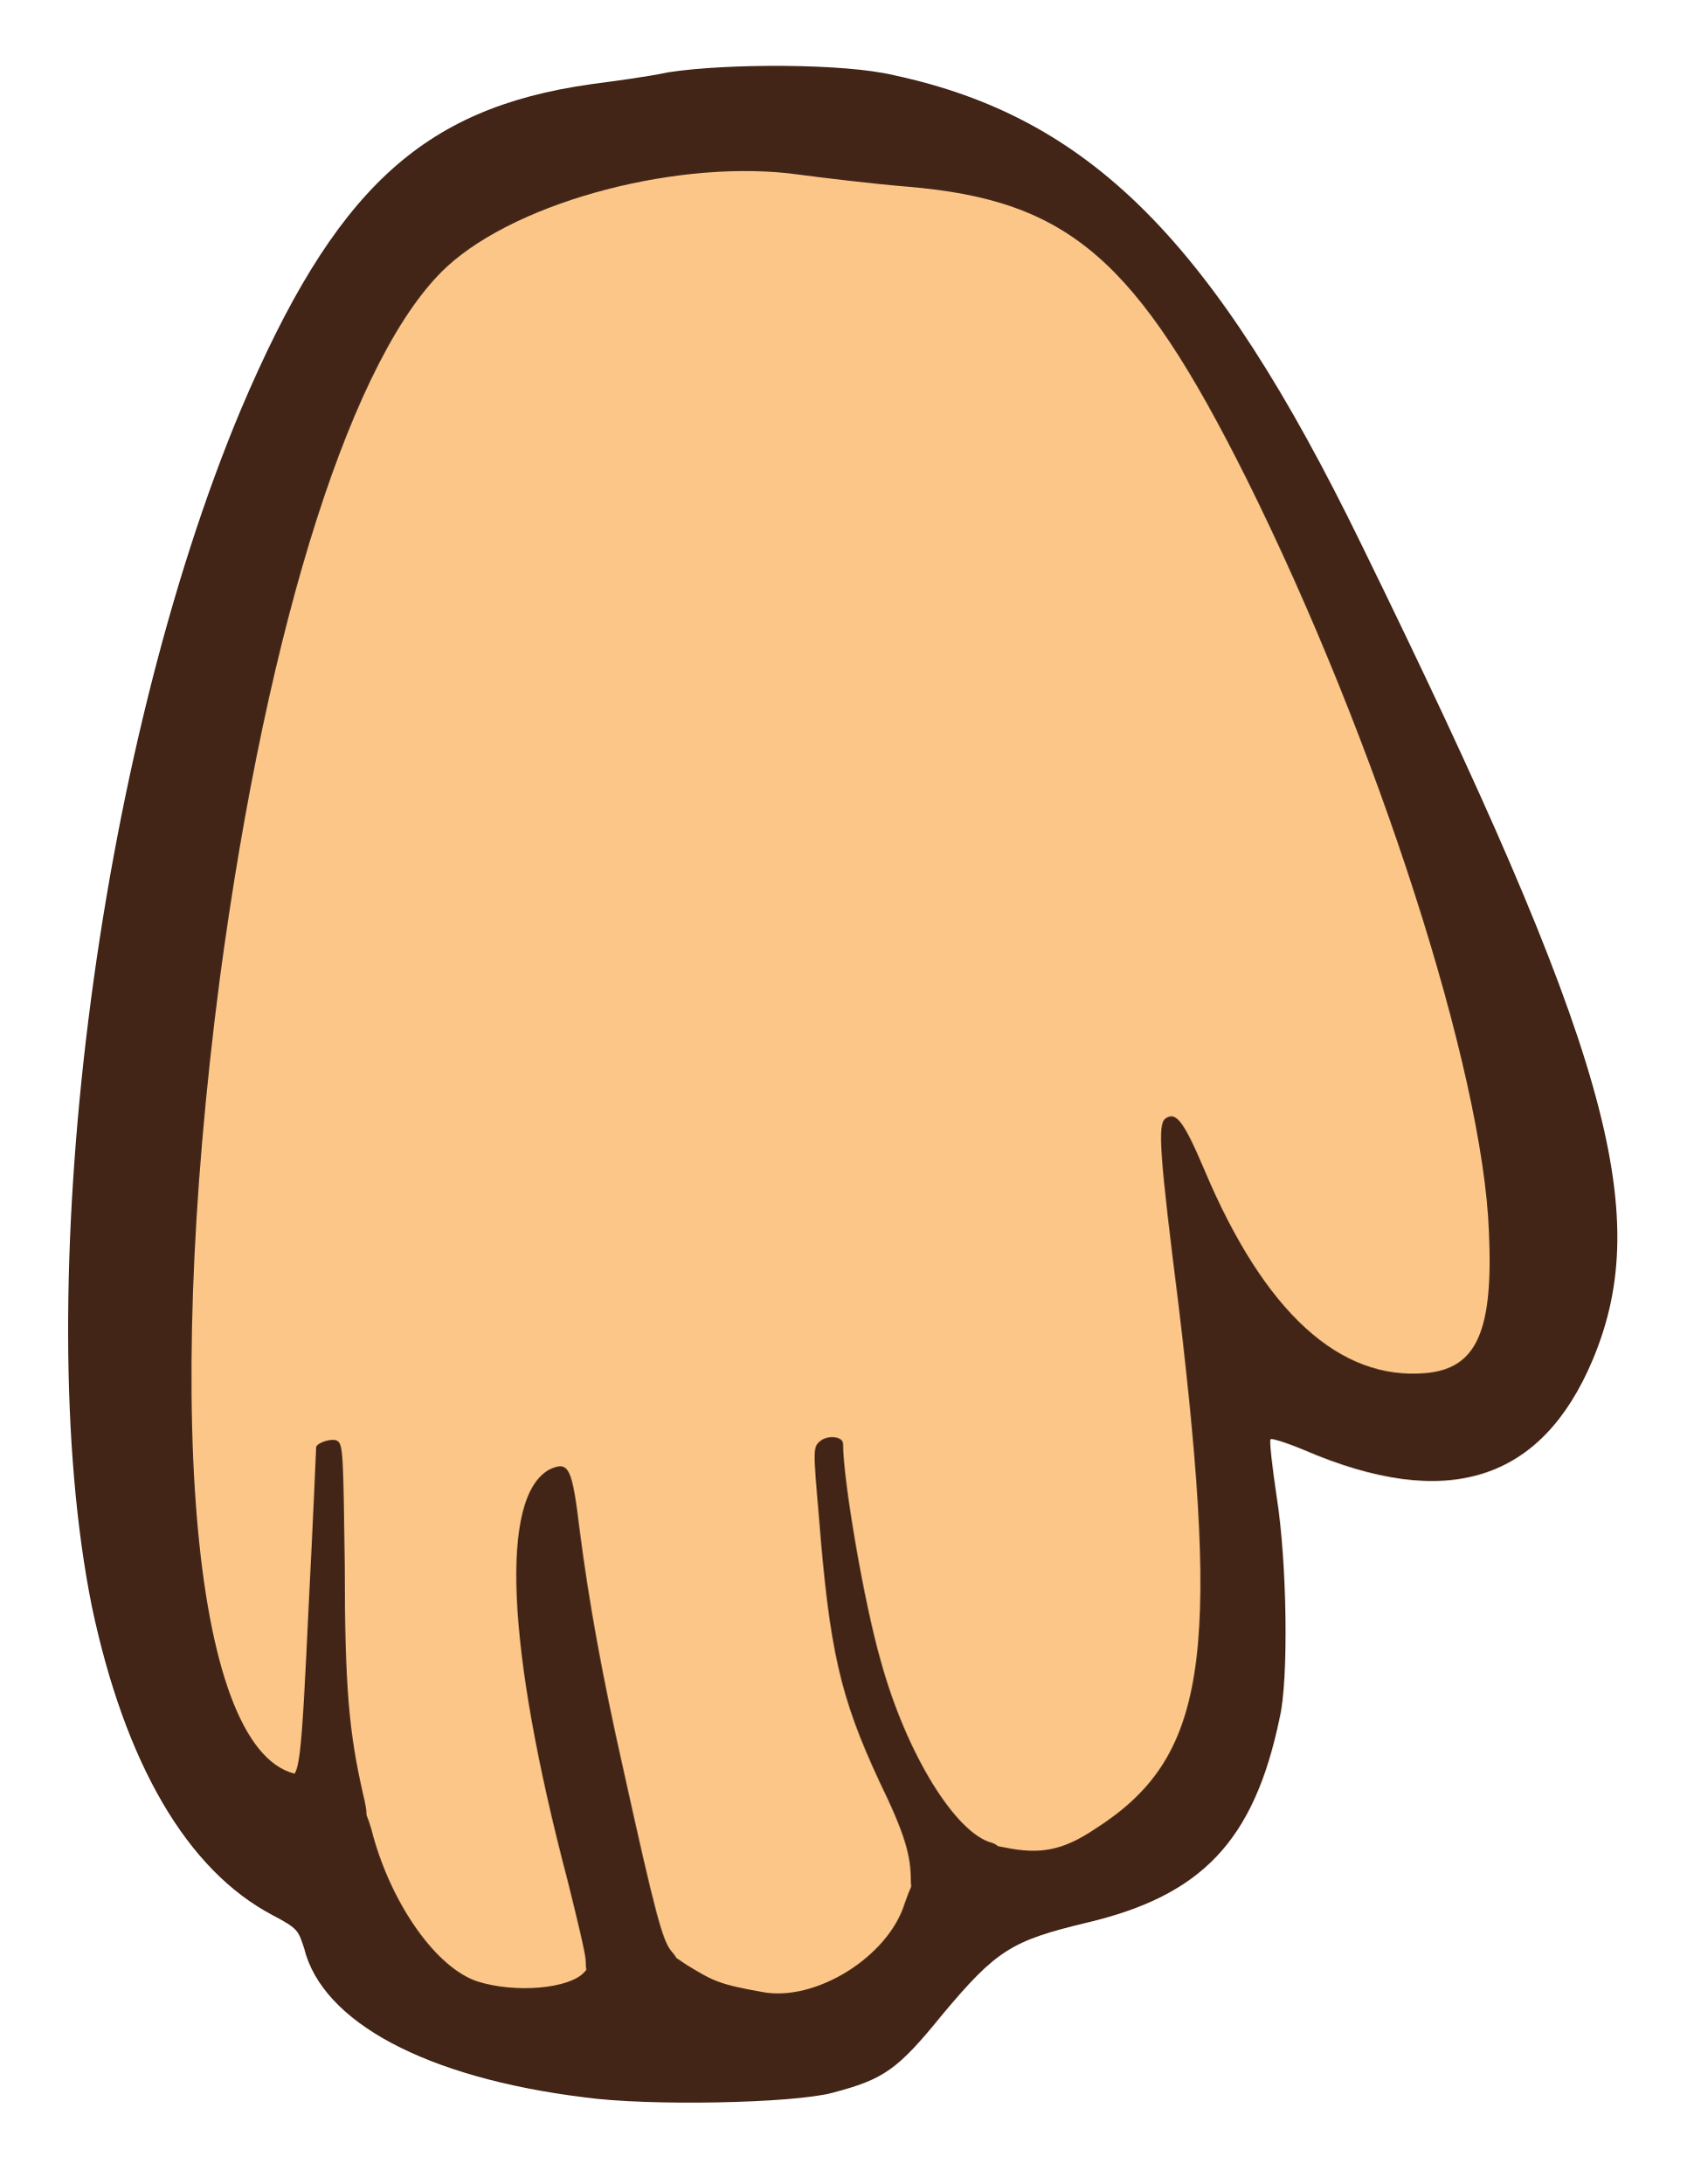
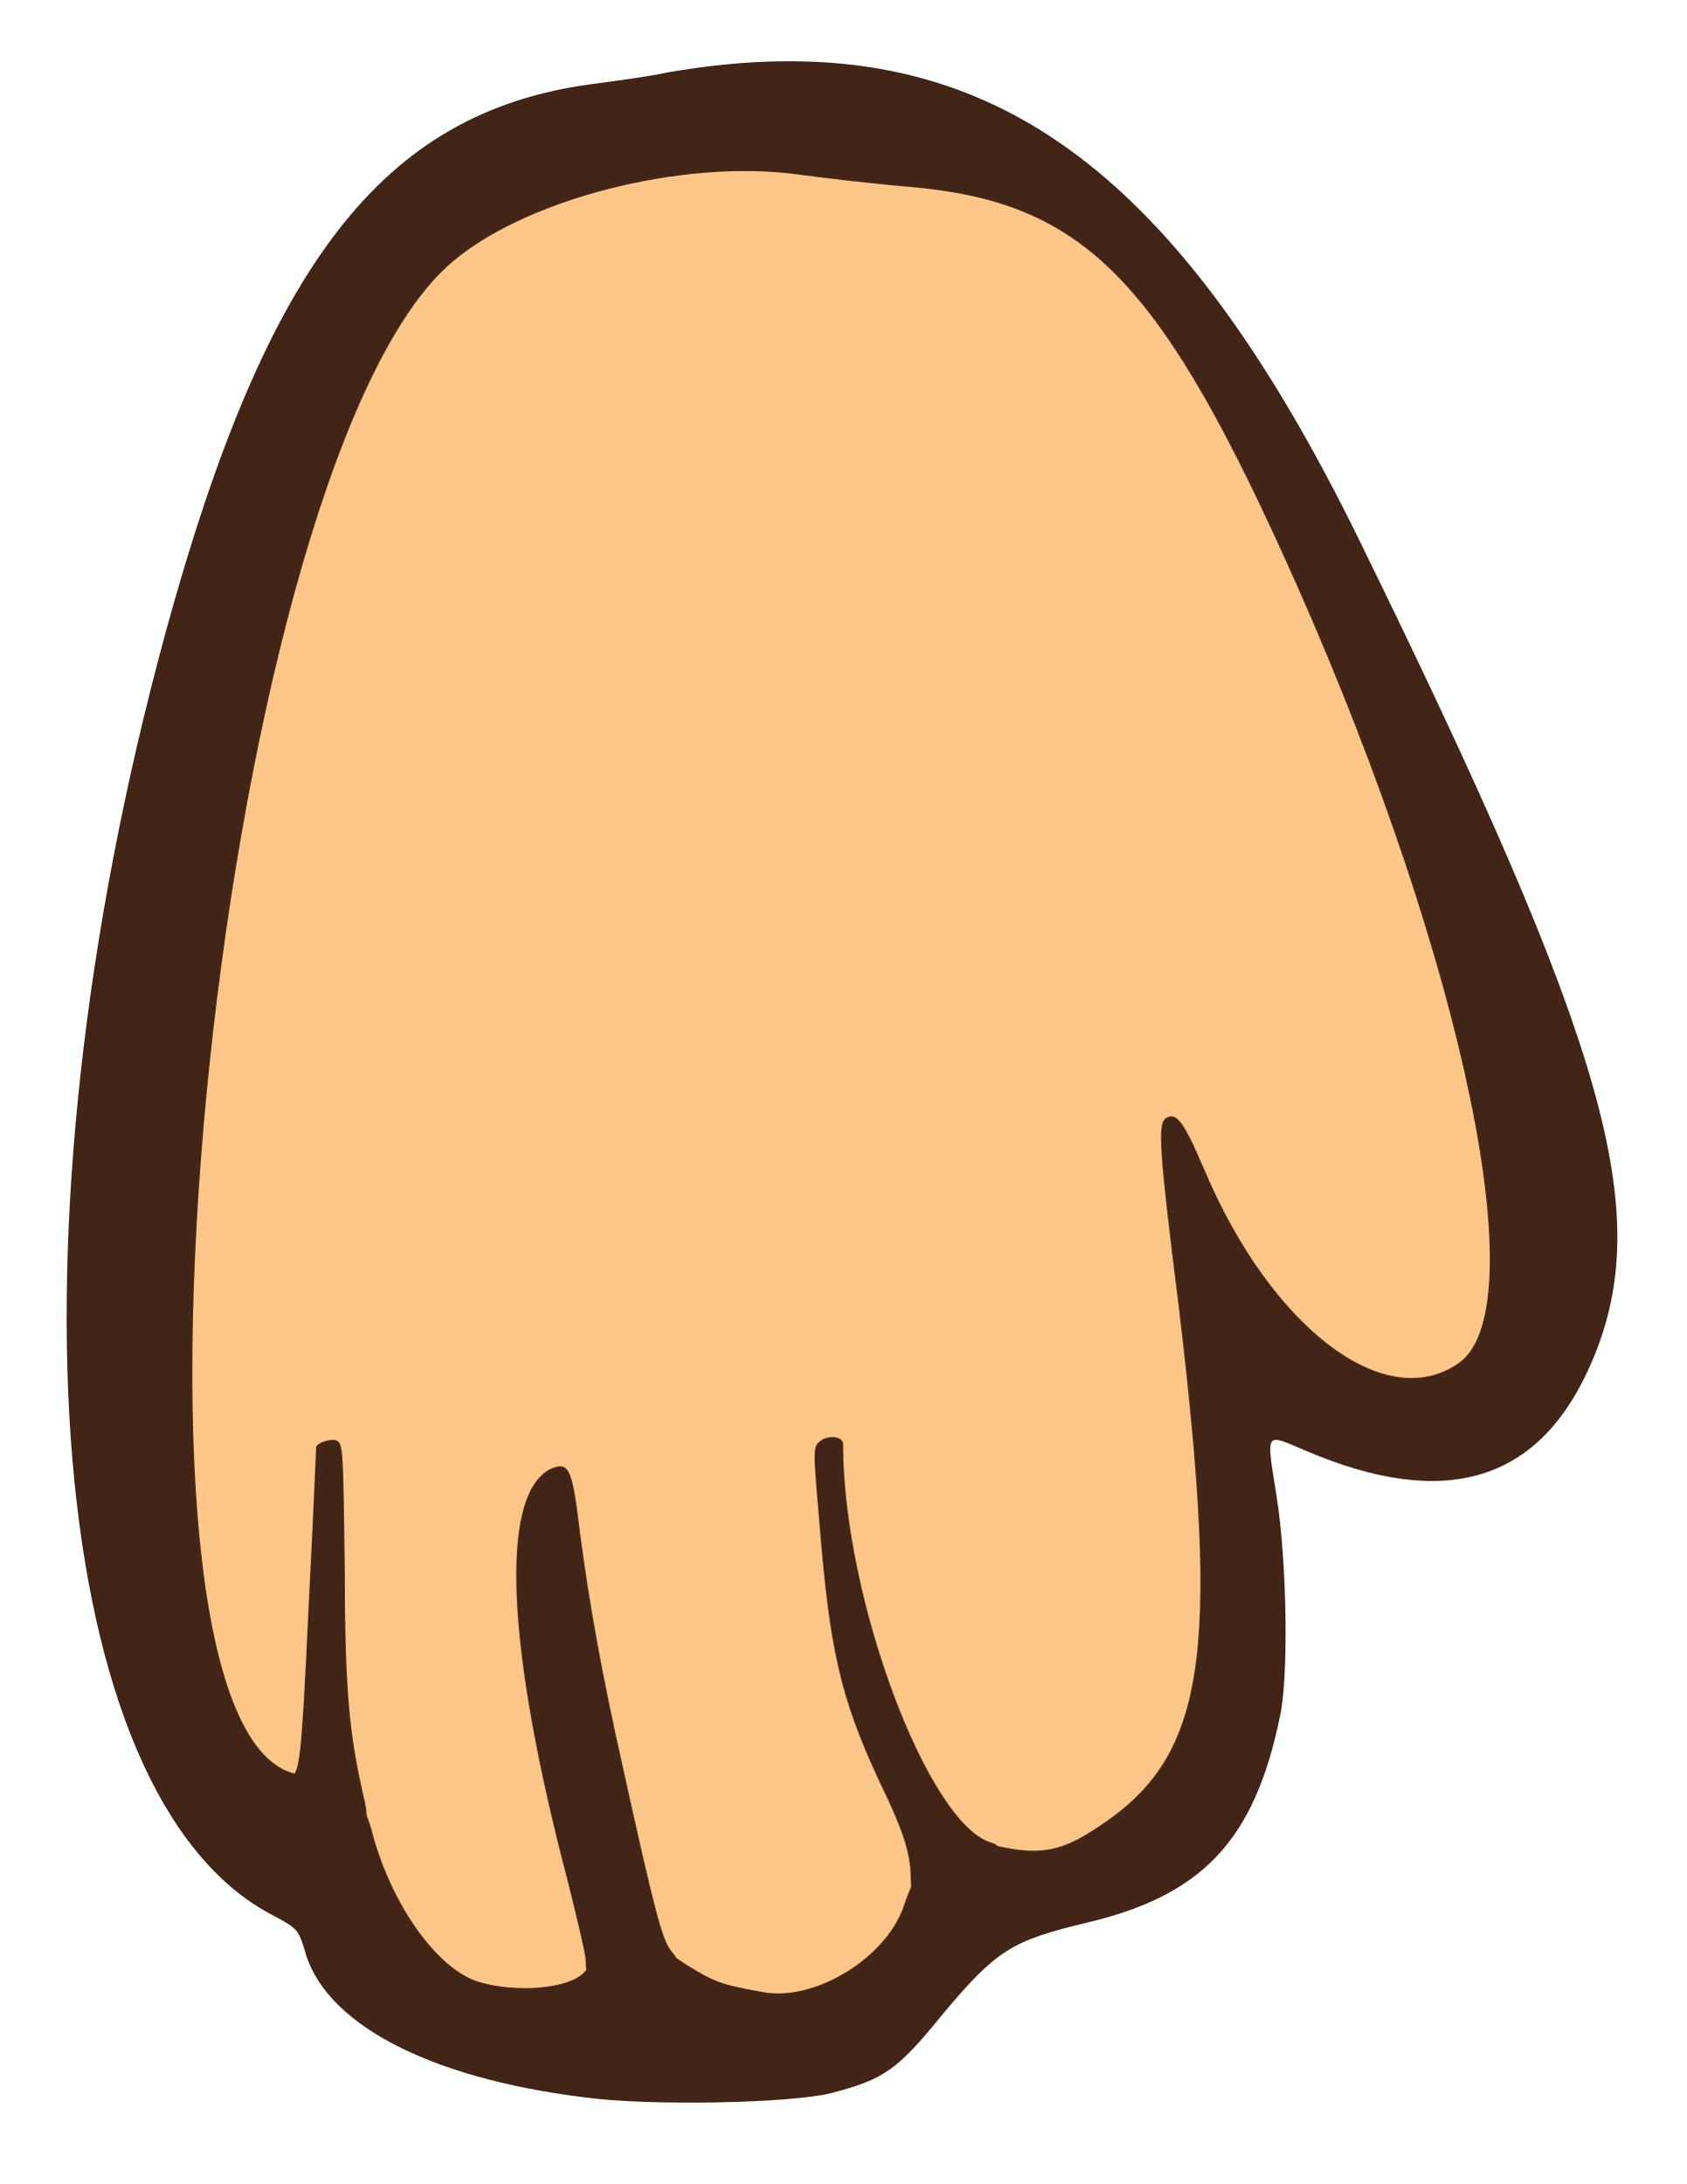
<svg xmlns="http://www.w3.org/2000/svg" viewBox="0 0 112 145" width="112" height="145">
-   <path class="c-outline" fill="#422517" d="M38.8 139.3C28.3 138 21.4 134.3 20.2 129.4C19.8 128.2 19.8 128.1 18.1 127.2C12.4 124.2 8.3 117.1 6.1 106.7C1.9 85.8 6.4 50.1 16 27.2C22.2 12.6 28 7.2 39.2 5.6C40.7 5.4 43 5.1 44.4 4.8C48.3 4.2 56.1 4.2 59.4 5C72.4 7.8 80.6 16 90.4 36.1C106.8 69.6 109.9 80.5 105.8 90.3C102.4 98.4 96.1 100.4 86.6 96.3C85.4 95.8 84.4 95.5 84.4 95.6C84.3 95.6 84.5 97.4 84.8 99.4C85.5 103.8 85.6 111.6 85 114.1C83.3 122.3 79.8 125.9 72.2 127.7C67.2 128.9 66.2 129.5 62.6 133.8C59.6 137.5 58.7 138.1 55.3 139C52.7 139.7 43.1 139.9 38.8 139.3Z" />
-   <path class="c-skin" fill="#fbc688" d="M50.6 132.3C47.8 131.8 47.4 131.6 45.6 130.5C42.8 128.5 40.8 128.7 38.8 131C37.8 132.1 34.2 132.4 31.7 131.6C29 130.7 26.1 126.6 24.8 122C24.1 119.1 22.9 118.1 20.2 117.9C13 117.5 10.7 94.9 14.6 65C17.8 41.1 23.5 23.4 29.7 17.7C34.5 13.3 45.3 10.5 53.1 11.6C54.6 11.8 57.9 12.2 60.3 12.4C71 13.3 75.5 17.2 82.8 31.8C91.5 49.3 98.5 71.1 98.9 81.8C99.2 88.4 98.1 90.9 94.7 91.2C89 91.7 84 87.2 80 77.7C78.6 74.4 78.1 73.8 77.4 74.3C76.9 74.7 77 76.5 78.3 86.8C81.1 110.3 80.1 116.8 72.7 121.5C70.6 122.9 69.1 123.2 66.7 122.7C62.9 121.9 61.3 122.9 60.1 126.4C59 130 54.1 133 50.6 132.3Z" />
-   <path class="c-outline" fill="#422517" d="M60.5 124.9C60.5 123.2 60.1 121.8 58.4 118.3C55.8 112.7 55.1 109.6 54.4 100.8C54 96.2 54 96.1 54.5 95.7C55 95.3 56 95.4 56 95.9C56 98.3 57.4 106.5 58.5 110.3C60.2 116.5 63.5 121.8 65.9 122.4C66.5 122.6 66.7 123.2 66.2 123.3C66 123.3 65.3 123.3 64.7 123.4C63.4 123.5 62.3 124.1 61.8 125.1C61.2 126.2 60.5 126.1 60.5 124.9Z" />
+   <path class="c-outline" fill="#422517" d="M38.8 139.3C28.3 138 21.4 134.3 20.2 129.4C19.8 128.2 19.8 128.1 18.1 127.2C3.1 119.4 0 82.4 11 42C17.7 17.5 25.4 7.5 39.2 5.6C40.7 5.4 43 5.1 44.4 4.8C64.7 1.3 77.7 10.1 90.4 36.1C106.8 69.6 109.9 80.5 105.8 90.3C102.4 98.4 96.1 100.4 86.6 96.3C84 95.2 84.1 95 84.8 99.4C85.5 103.8 85.6 111.6 85 114.1C83.3 122.3 79.8 125.9 72.2 127.7C67.2 128.9 66.2 129.5 62.6 133.8C59.6 137.5 58.7 138.1 55.3 139C52.7 139.7 43.1 139.9 38.8 139.3Z" />
+   <path class="c-skin" fill="#fbc688" d="M50.6 132.3C47.8 131.8 47.4 131.6 45.6 130.5C42.8 128.5 40.8 128.7 38.8 131C37.8 132.1 34.2 132.4 31.7 131.6C29 130.7 26.1 126.6 24.8 122C24.1 119.1 22.9 118.1 20.2 117.9C5.9 117 14 32.1 29.7 17.7C34.5 13.3 45.3 10.5 53.1 11.6C54.6 11.8 57.9 12.2 60.3 12.4C72.1 13.4 77.1 18.5 86.2 39C97.3 64.1 102.1 87.2 96.8 90.6C91.9 93.9 84.4 88.1 80 77.7C78.6 74.4 78.1 73.8 77.4 74.3C76.9 74.7 77 76.5 78.3 86.8C81.1 110.3 80.1 116.8 72.7 121.5C70.6 122.9 69.1 123.2 66.7 122.7C62.9 121.9 61.3 122.9 60.1 126.4C59 130 54.1 133 50.6 132.3Z" />
+   <path class="c-outline" fill="#422517" d="M60.5 124.9C60.5 123.2 60.1 121.8 58.4 118.3C55.8 112.7 55.1 109.6 54.4 100.8C54 96.2 54 96.1 54.5 95.7C55 95.3 56 95.4 56 95.9C56 106.2 61.7 121.3 65.9 122.4C66.5 122.6 66.7 123.2 66.2 123.3C66 123.3 65.3 123.3 64.7 123.4C63.4 123.5 62.3 124.1 61.8 125.1C61.2 126.2 60.5 126.1 60.5 124.9Z" />
  <path class="c-outline" fill="#422517" d="M23.8 120.8C23.6 120.7 23 120.3 22.6 119.8C22.1 119.4 21.6 119 21.3 119C20.6 119 19 118.4 18.9 118.1C18.8 117.9 18.9 117.8 19.1 117.9C19.9 118.2 20 117.3 20.5 106.7C20.8 100.9 21 96.1 21 96.1C21.1 95.8 22.1 95.5 22.4 95.7C22.8 95.9 22.8 96.8 22.9 104C22.9 112.2 23.2 115.1 24.1 119.1C24.5 120.7 24.4 121 23.8 120.8Z" />
  <path class="c-outline" fill="#422517" d="M39 131.3C39 131.2 38.9 130.7 38.9 130.2C38.9 129.8 38.3 127.3 37.7 124.9C33.6 109.3 33.2 99.4 36.5 97.6C37.8 97 38 97.5 38.5 101.6C39.1 106.3 40 111.3 41.4 117.5C43.5 127 44 128.9 44.6 129.6C45.2 130.3 45.1 130.4 44 130.3C42.3 130.1 41.2 130.2 40.6 130.7C39.7 131.3 39 131.5 39 131.3Z" />
</svg>
